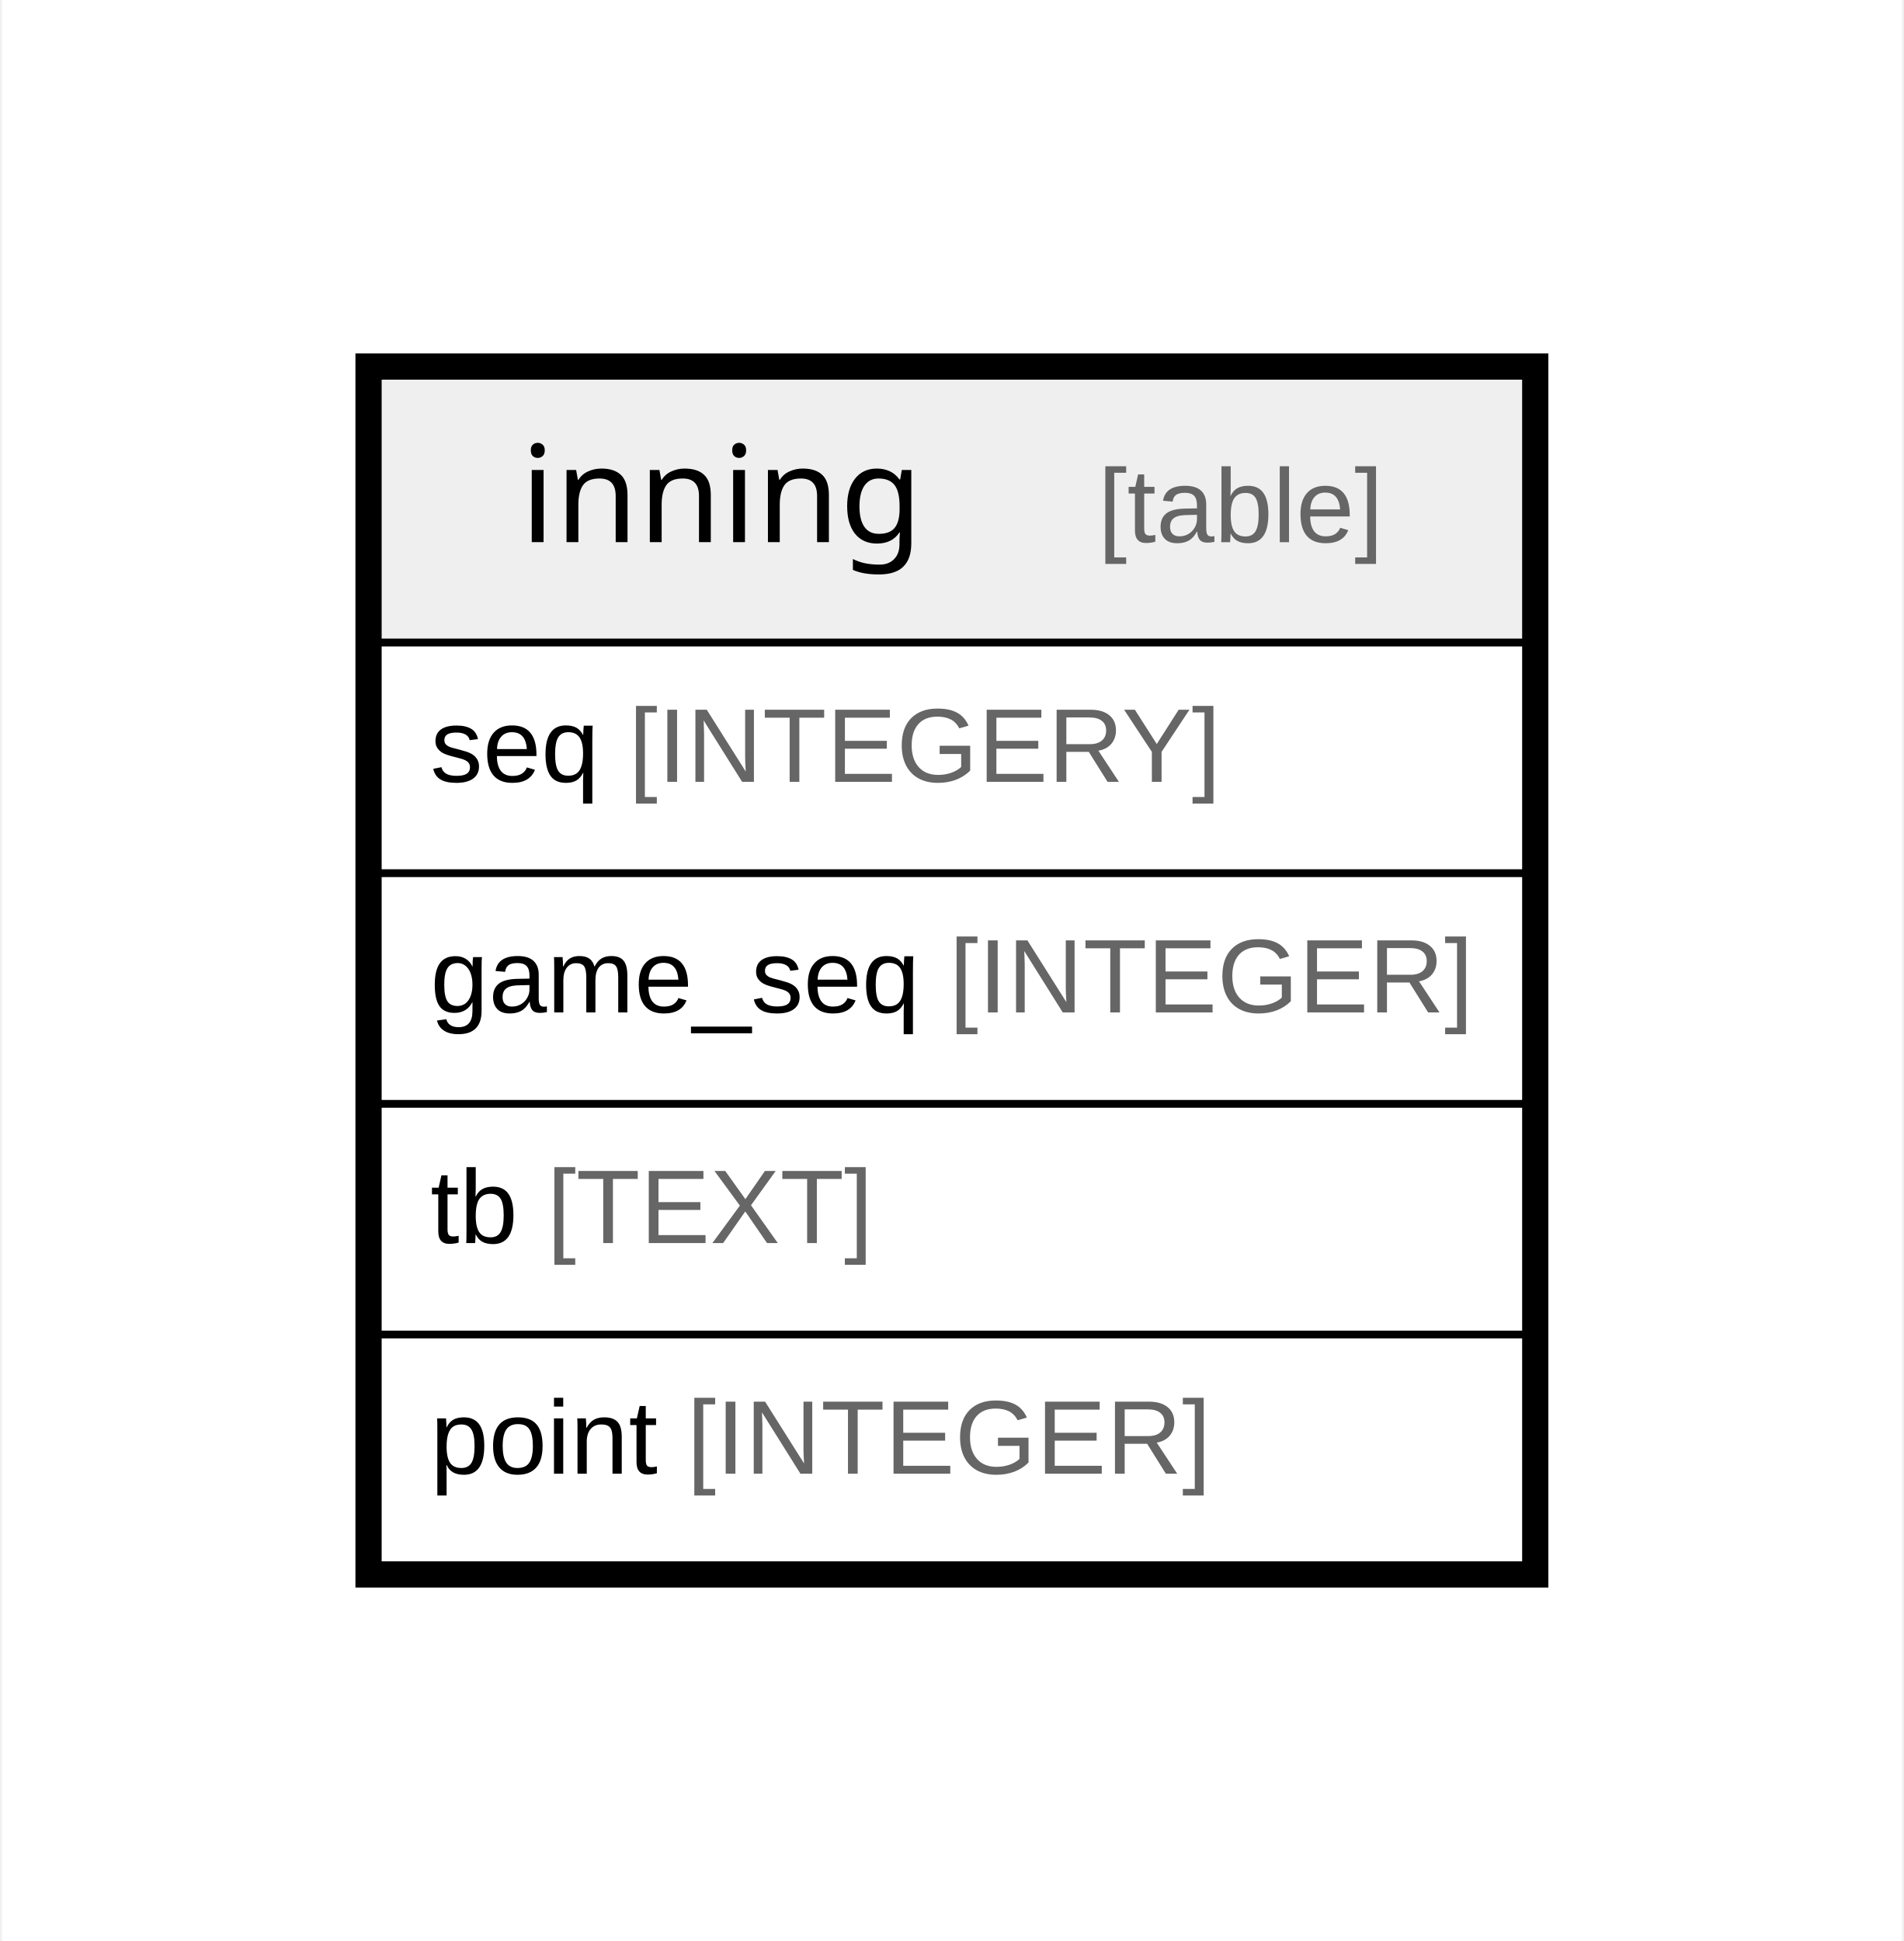
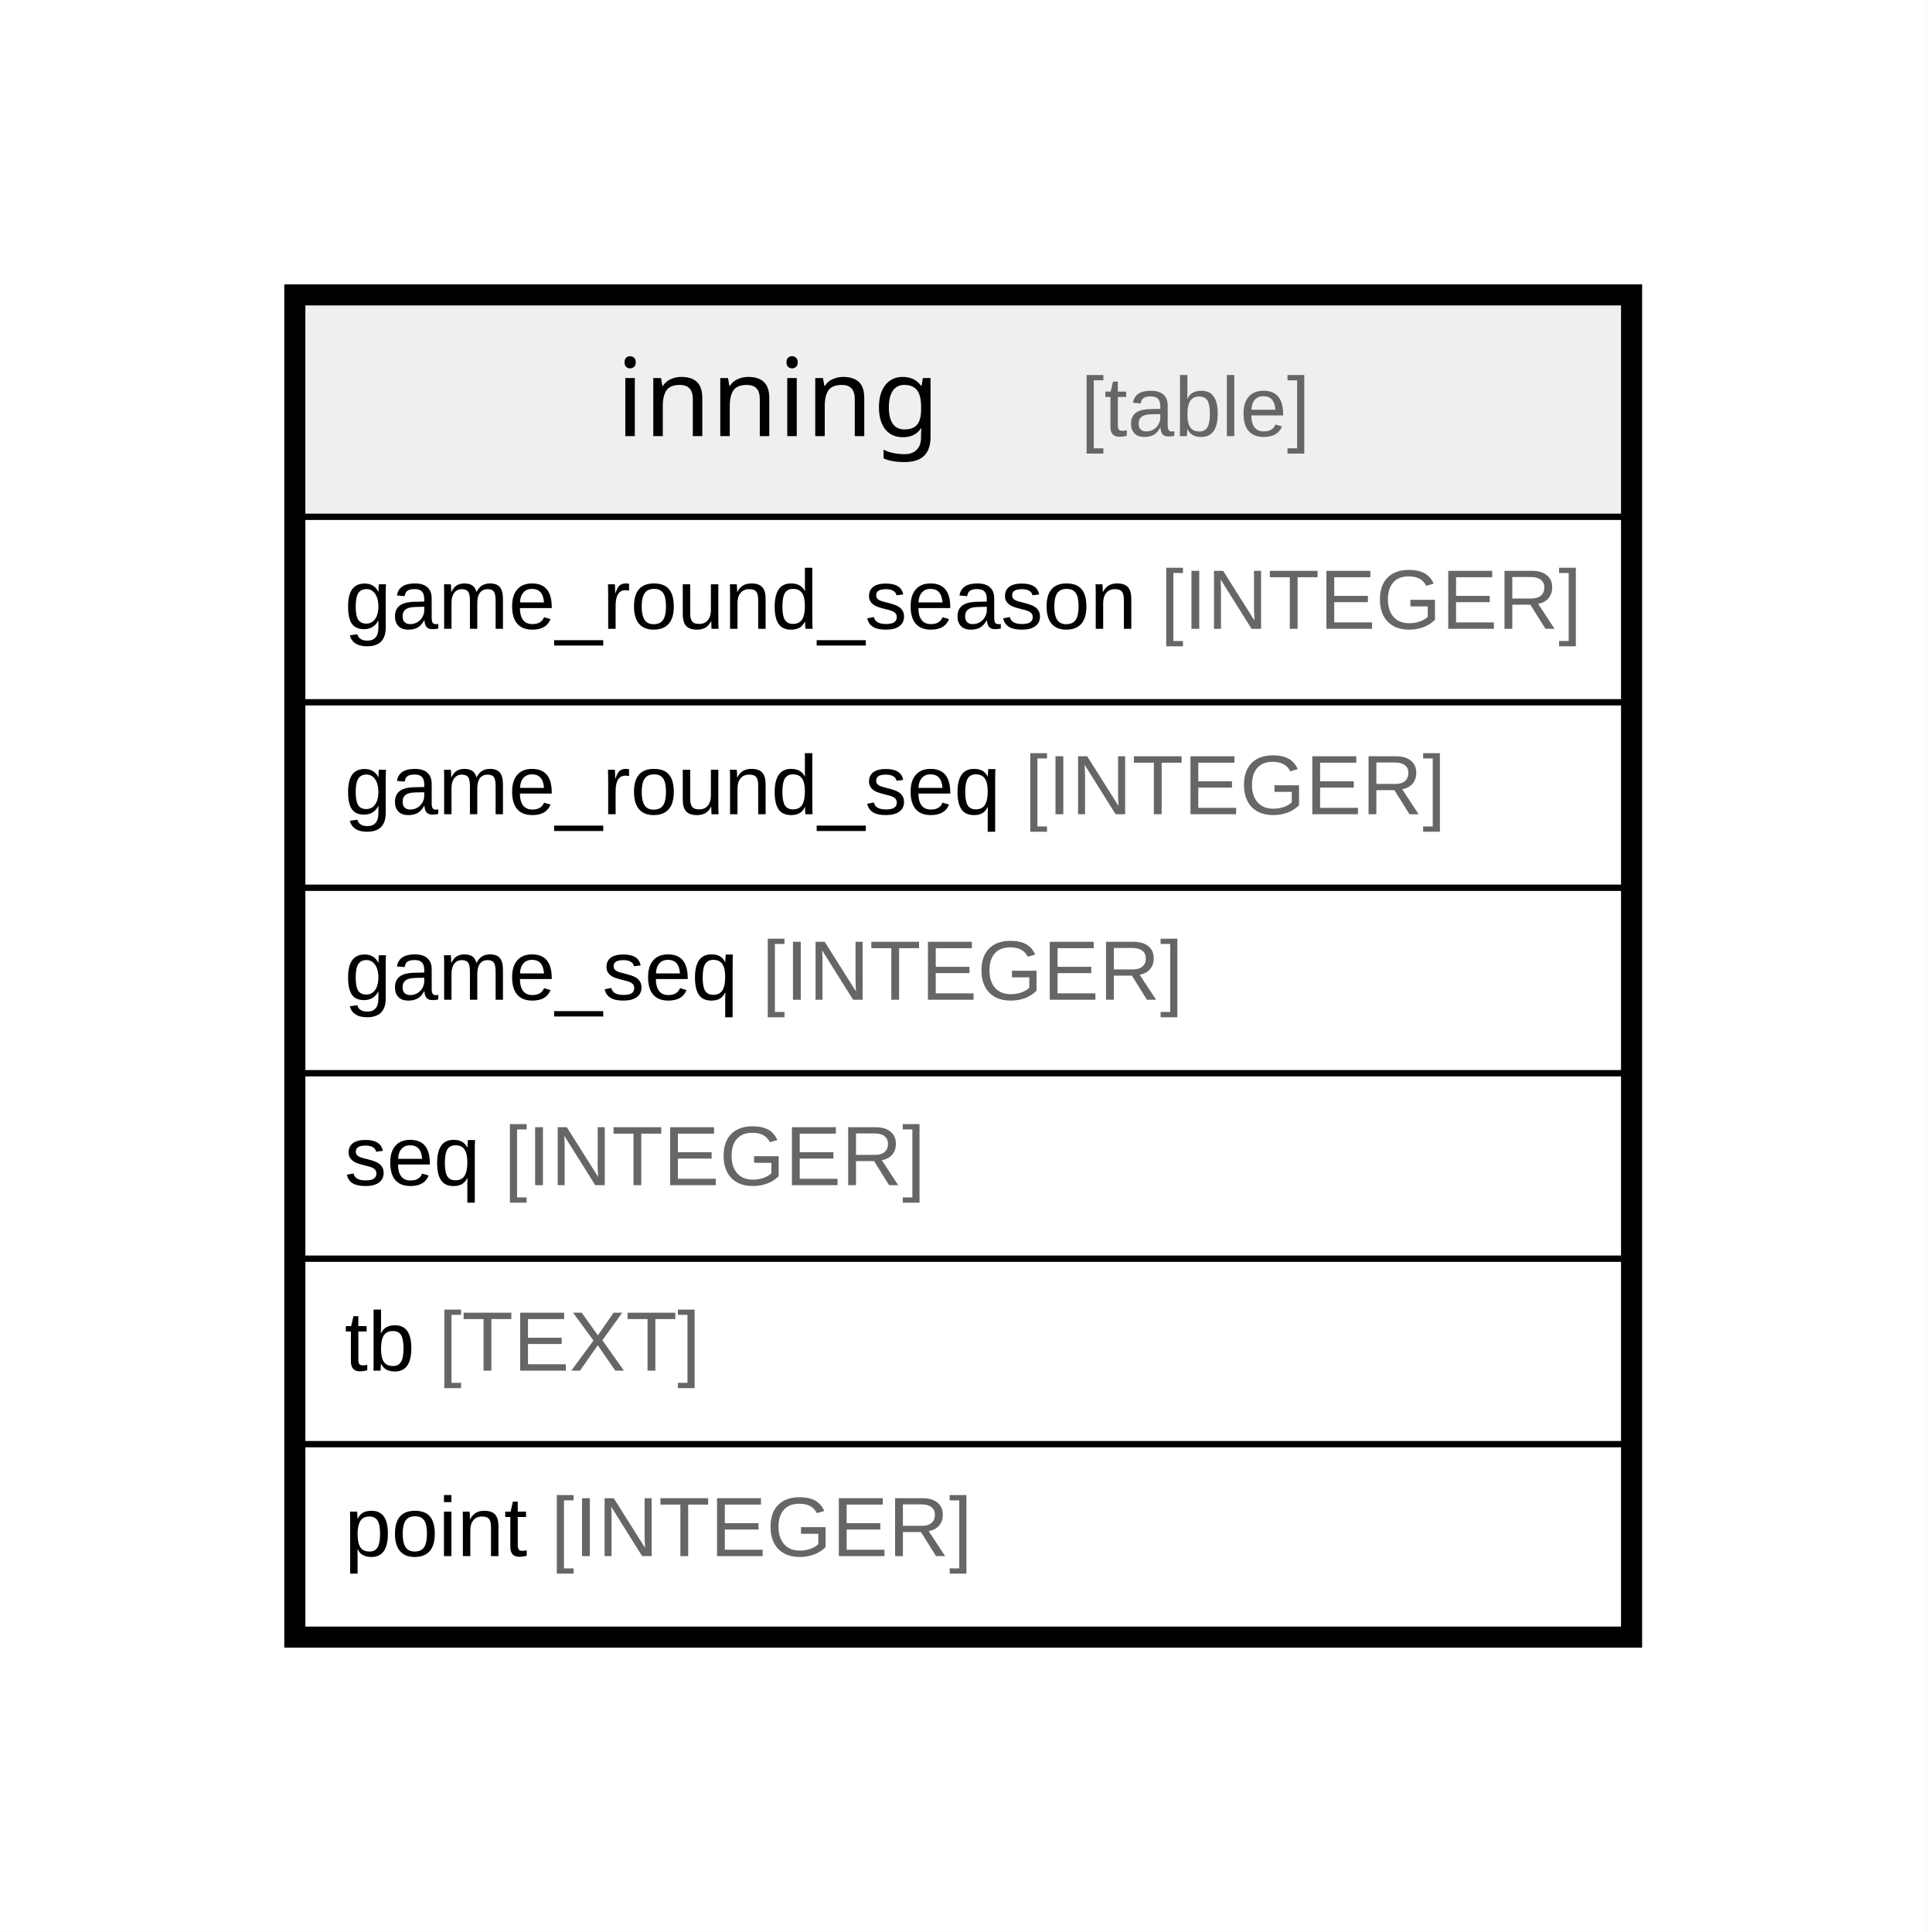
- <svg xmlns="http://www.w3.org/2000/svg" width="254pt" height="259pt" viewBox="0.00 0.00 253.68 259.20">
-   <g id="graph0" class="graph" transform="scale(1 1) rotate(0) translate(4 255.2)">
-     <polygon fill="white" stroke="none" points="-4,4 -4,-255.2 249.68,-255.2 249.68,4 -4,4" />
+ <svg xmlns="http://www.w3.org/2000/svg" width="320pt" height="321pt" viewBox="0.00 0.00 319.84 320.80">
+   <g id="graph0" class="graph" transform="scale(1 1) rotate(0) translate(4 316.8)">
+     <polygon fill="white" stroke="none" points="-4,4 -4,-316.8 315.84,-316.8 315.84,4 -4,4" />
    <g id="node1" class="node">
-       <polygon fill="#efefef" stroke="none" points="46.2,-169.4 46.2,-205 199.48,-205 199.48,-169.4 46.2,-169.4" />
-       <polygon fill="none" stroke="black" points="46.2,-169.4 46.2,-205 199.48,-205 199.48,-169.4 46.2,-169.4" />
-       <text text-anchor="start" x="65.21" y="-182.8" font-family="Arial Bold" font-size="18.00">inning</text>
-       <text text-anchor="start" x="111.21" y="-182.8" font-family="Arial" font-size="14.00">    </text>
-       <text text-anchor="start" x="142.33" y="-182.8" font-family="Arial" font-size="14.00" fill="#666666">[table]</text>
-       <polygon fill="none" stroke="black" points="46.2,-138.6 46.2,-169.4 199.48,-169.4 199.48,-138.6 46.2,-138.6" />
-       <text text-anchor="start" x="53.2" y="-150.8" font-family="Arial" font-size="14.00">seq </text>
-       <text text-anchor="start" x="79.66" y="-150.8" font-family="Arial" font-size="14.00" fill="#666666">[INTEGERY]</text>
-       <polygon fill="none" stroke="black" points="46.2,-107.8 46.2,-138.6 199.48,-138.6 199.48,-107.8 46.2,-107.8" />
-       <text text-anchor="start" x="53.2" y="-120" font-family="Arial" font-size="14.00">game_seq </text>
-       <text text-anchor="start" x="122.47" y="-120" font-family="Arial" font-size="14.00" fill="#666666">[INTEGER]</text>
-       <polygon fill="none" stroke="black" points="46.2,-77 46.2,-107.8 199.48,-107.8 199.48,-77 46.2,-77" />
+       <polygon fill="#efefef" stroke="none" points="46.2,-231 46.2,-266.6 265.64,-266.6 265.64,-231 46.2,-231" />
+       <polygon fill="none" stroke="black" points="46.2,-231 46.2,-266.6 265.64,-266.6 265.64,-231 46.2,-231" />
+       <text text-anchor="start" x="98.29" y="-244.4" font-family="Arial Bold" font-size="18.00">inning</text>
+       <text text-anchor="start" x="144.29" y="-244.4" font-family="Arial" font-size="14.00">    </text>
+       <text text-anchor="start" x="175.41" y="-244.4" font-family="Arial" font-size="14.00" fill="#666666">[table]</text>
+       <polygon fill="none" stroke="black" points="46.2,-200.2 46.2,-231 265.64,-231 265.64,-200.2 46.2,-200.2" />
+       <text text-anchor="start" x="53.2" y="-212.4" font-family="Arial" font-size="14.00">game_round_season </text>
+       <text text-anchor="start" x="188.63" y="-212.4" font-family="Arial" font-size="14.00" fill="#666666">[INTEGER]</text>
+       <polygon fill="none" stroke="black" points="46.2,-169.4 46.2,-200.2 265.64,-200.2 265.64,-169.4 46.2,-169.4" />
+       <text text-anchor="start" x="53.2" y="-181.6" font-family="Arial" font-size="14.00">game_round_seq </text>
+       <text text-anchor="start" x="166.06" y="-181.6" font-family="Arial" font-size="14.00" fill="#666666">[INTEGER]</text>
+       <polygon fill="none" stroke="black" points="46.2,-138.6 46.2,-169.4 265.64,-169.4 265.64,-138.6 46.2,-138.6" />
+       <text text-anchor="start" x="53.2" y="-150.8" font-family="Arial" font-size="14.00">game_seq </text>
+       <text text-anchor="start" x="122.47" y="-150.8" font-family="Arial" font-size="14.00" fill="#666666">[INTEGER]</text>
+       <polygon fill="none" stroke="black" points="46.2,-107.8 46.2,-138.6 265.64,-138.6 265.64,-107.8 46.2,-107.8" />
+       <text text-anchor="start" x="53.2" y="-120" font-family="Arial" font-size="14.00">seq </text>
+       <text text-anchor="start" x="79.66" y="-120" font-family="Arial" font-size="14.00" fill="#666666">[INTEGER]</text>
+       <polygon fill="none" stroke="black" points="46.2,-77 46.2,-107.8 265.64,-107.8 265.64,-77 46.2,-77" />
      <text text-anchor="start" x="53.2" y="-89.2" font-family="Arial" font-size="14.00">tb </text>
      <text text-anchor="start" x="68.77" y="-89.2" font-family="Arial" font-size="14.00" fill="#666666">[TEXT]</text>
-       <polygon fill="none" stroke="black" points="46.2,-46.2 46.2,-77 199.48,-77 199.48,-46.2 46.2,-46.2" />
+       <polygon fill="none" stroke="black" points="46.2,-46.2 46.2,-77 265.64,-77 265.64,-46.2 46.2,-46.2" />
      <text text-anchor="start" x="53.2" y="-58.4" font-family="Arial" font-size="14.00">point </text>
      <text text-anchor="start" x="87.45" y="-58.4" font-family="Arial" font-size="14.00" fill="#666666">[INTEGER]</text>
-       <polygon fill="none" stroke="black" stroke-width="3" points="44.7,-44.7 44.7,-206.5 200.98,-206.5 200.98,-44.7 44.7,-44.7" />
+       <polygon fill="none" stroke="black" stroke-width="3" points="44.7,-44.7 44.7,-268.1 267.14,-268.1 267.14,-44.7 44.7,-44.7" />
    </g>
  </g>
</svg>
